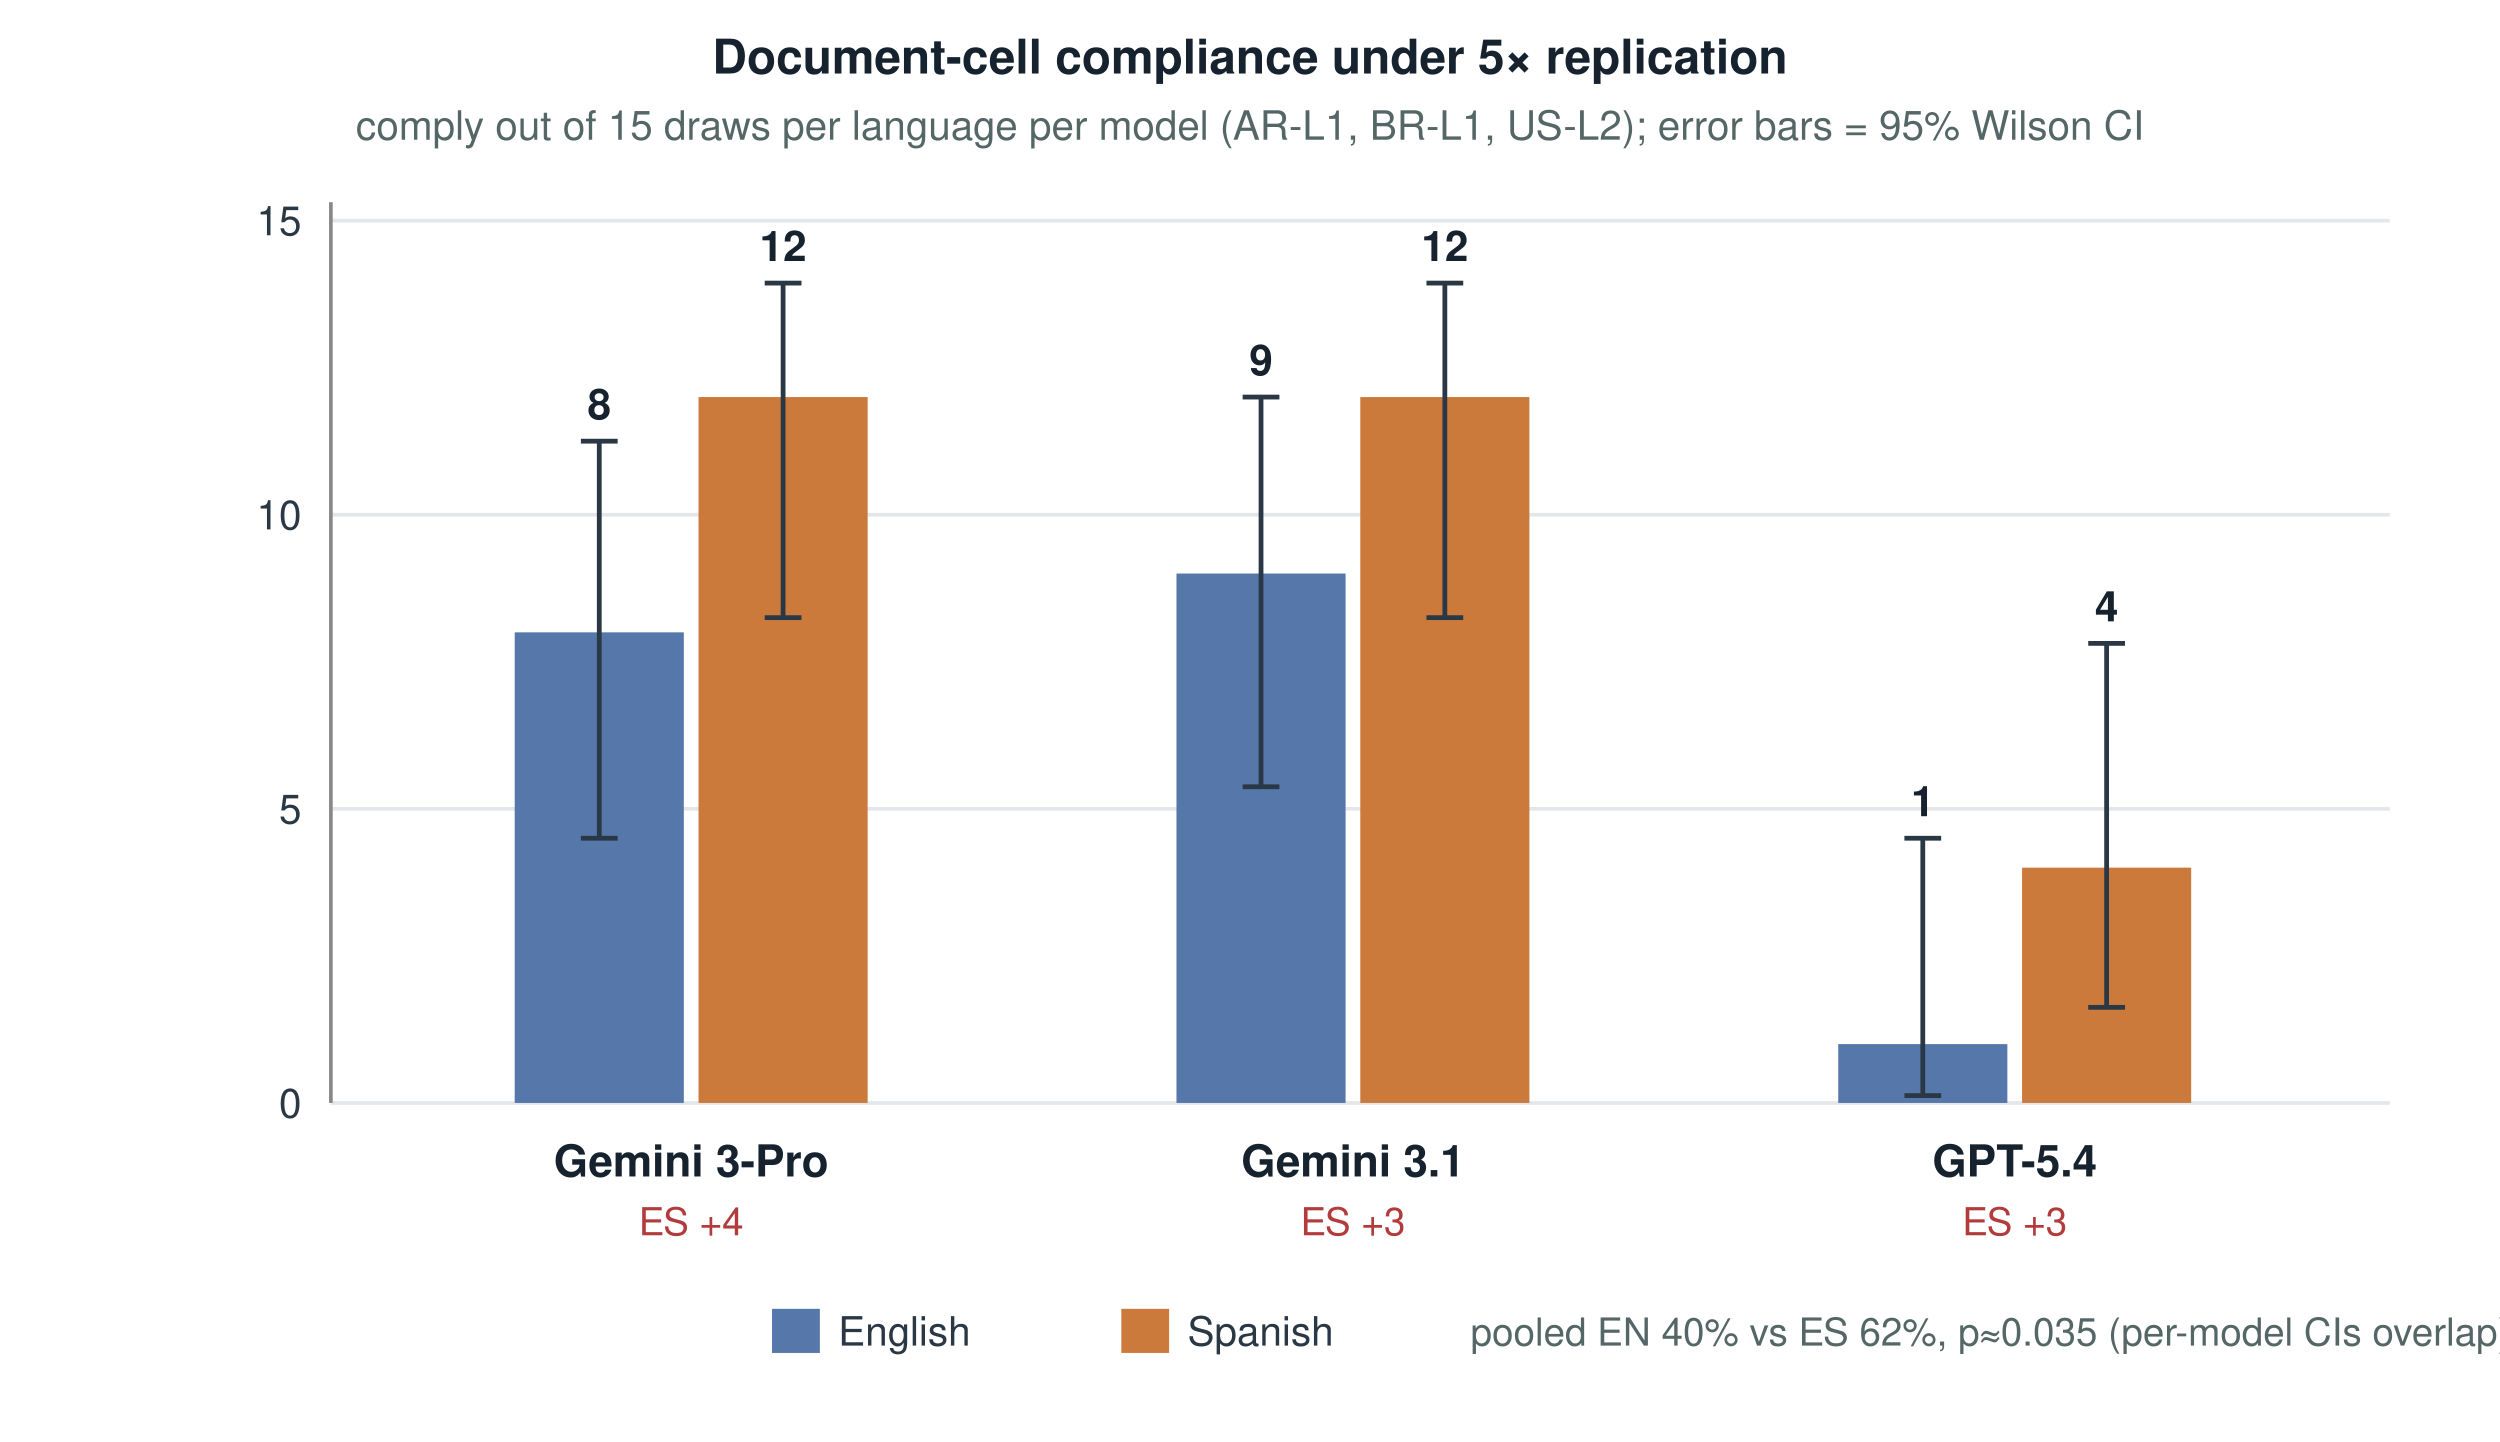
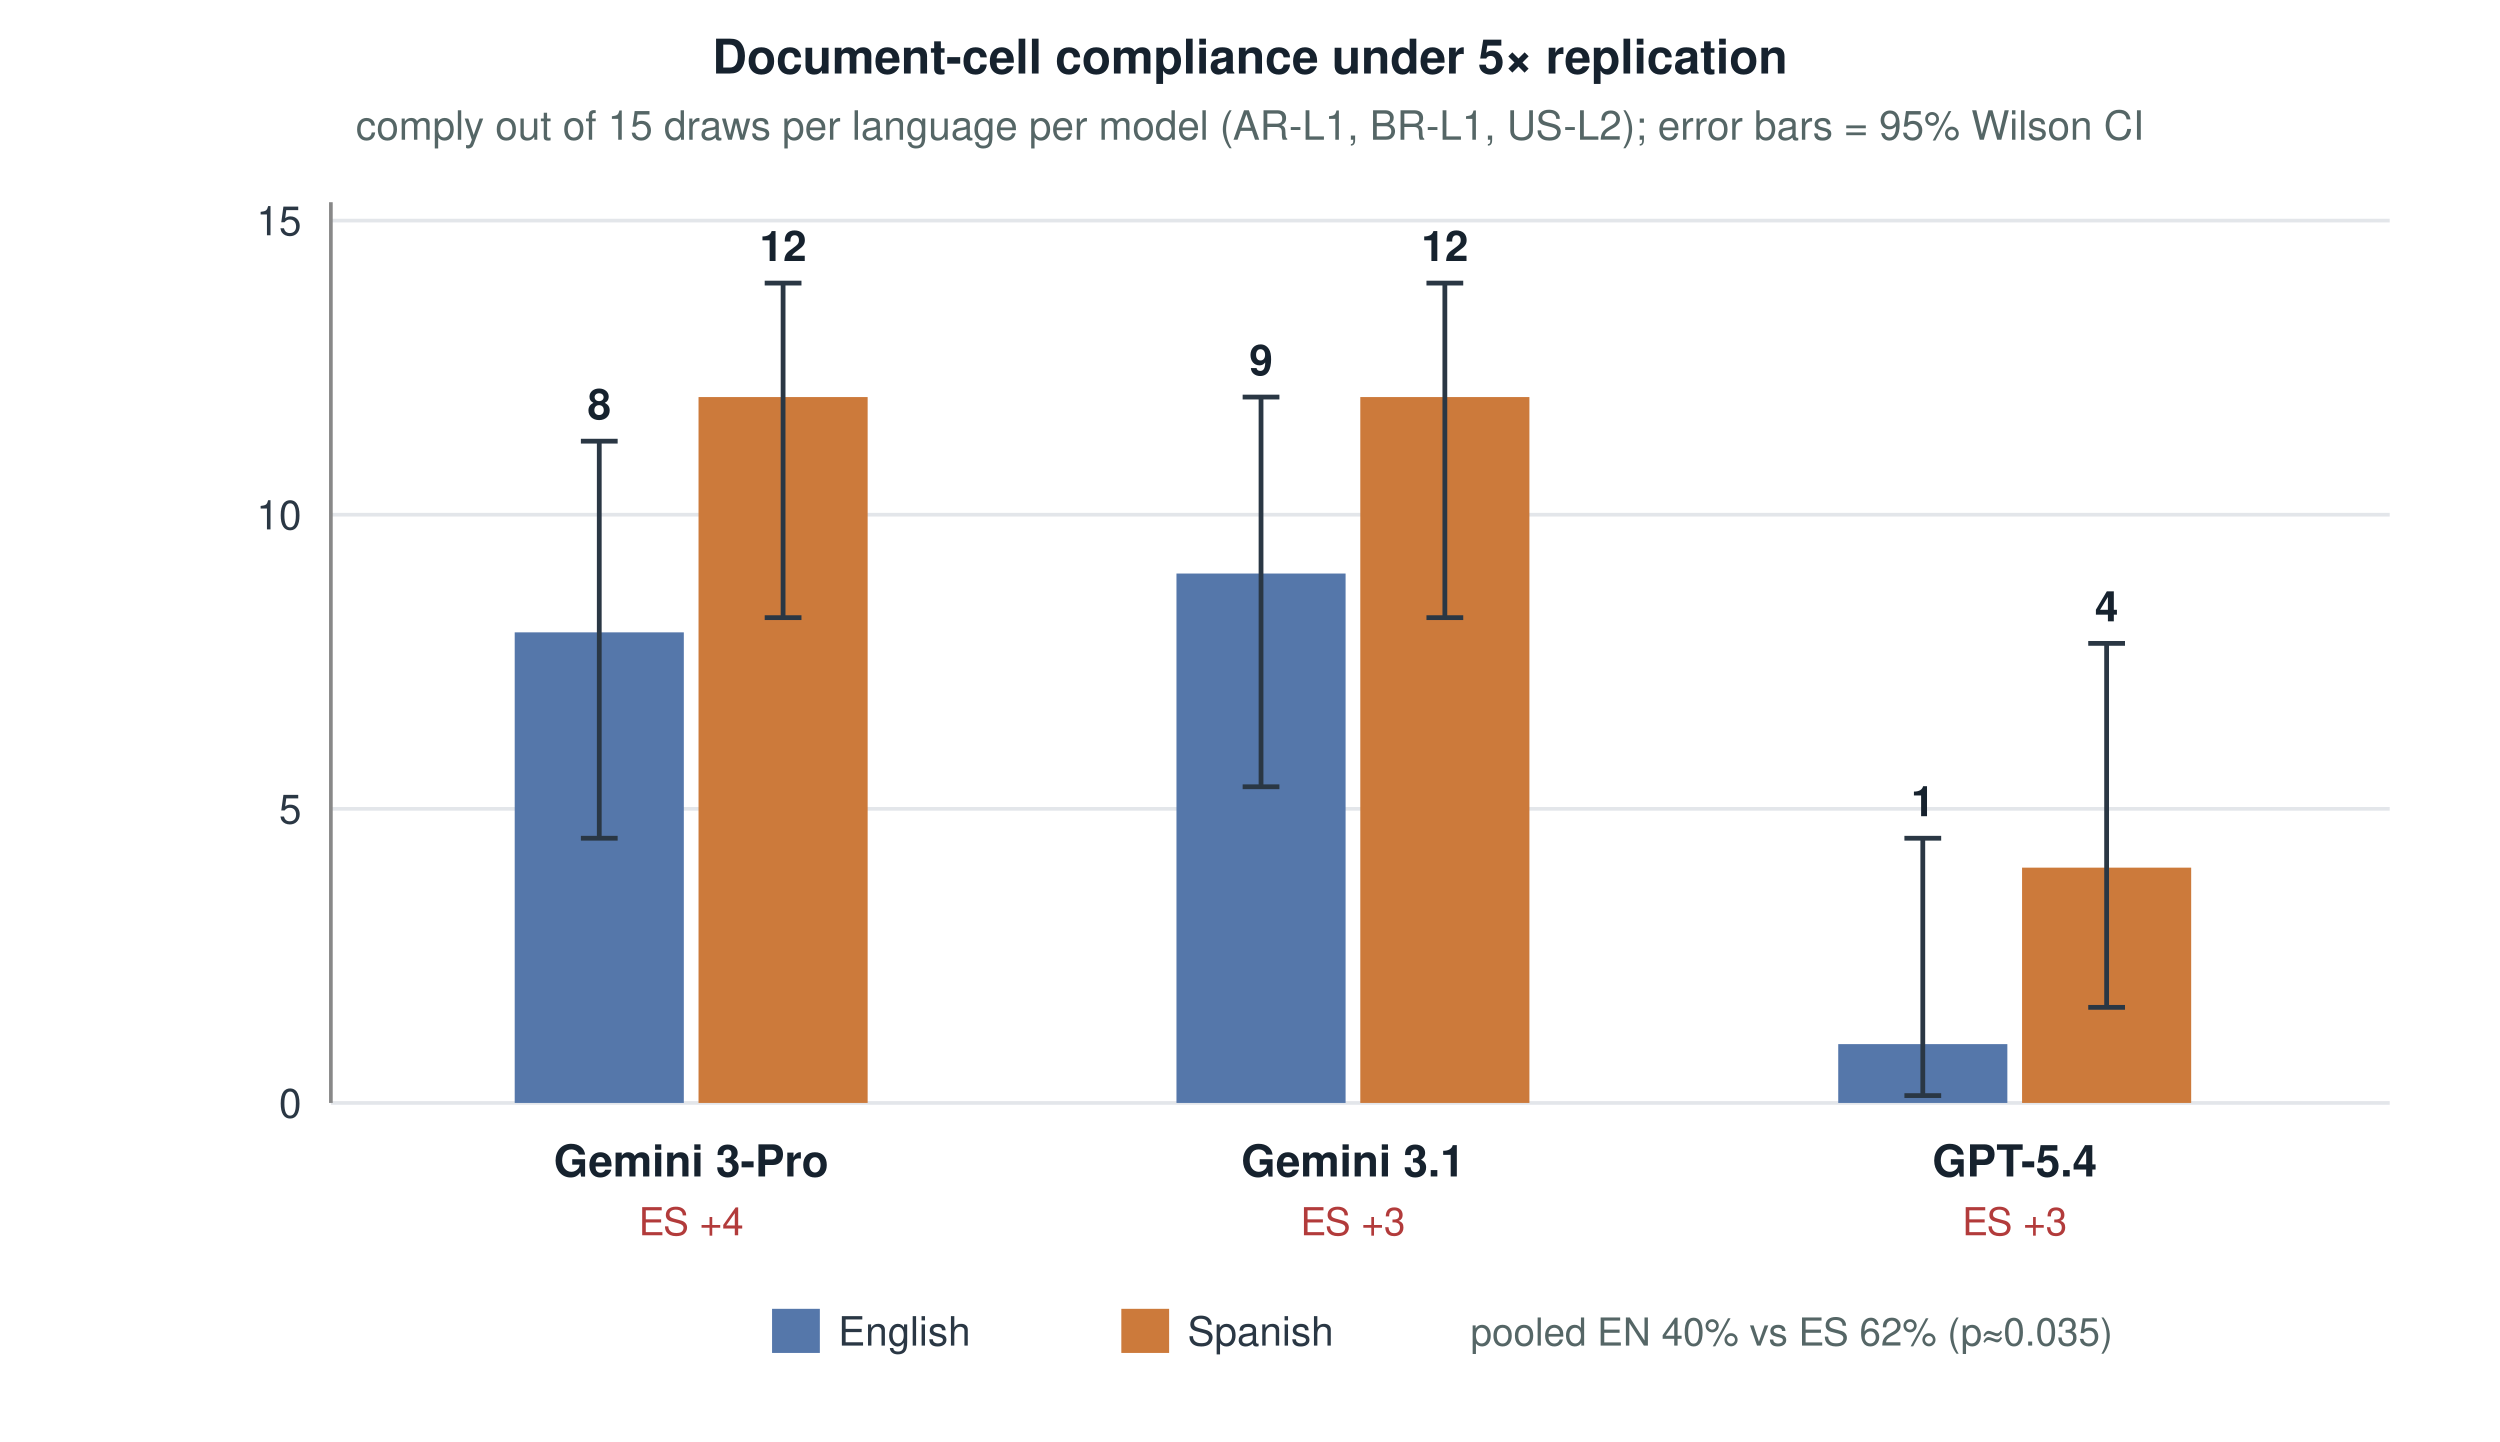
<svg xmlns="http://www.w3.org/2000/svg" viewBox="0 0 680 392" font-family="Helvetica, Arial, sans-serif">
  <text x="340" y="20" text-anchor="middle" font-size="13" font-weight="bold" fill="#16222e">Document-cell compliance under 5× replication</text>
  <text x="340" y="38" text-anchor="middle" font-size="11" fill="#566">comply out of 15 draws per language per model (AR-L1, BR-L1, US-L2); error bars = 95% Wilson CI</text>
  <g stroke="#e3e6ea" stroke-width="1">
    <line x1="90" y1="300" x2="650" y2="300" />
    <line x1="90" y1="220" x2="650" y2="220" />
    <line x1="90" y1="140" x2="650" y2="140" />
    <line x1="90" y1="60" x2="650" y2="60" />
  </g>
  <g font-size="11" fill="#2a3744">
    <text x="82" y="304" text-anchor="end">0</text>
    <text x="82" y="224" text-anchor="end">5</text>
    <text x="82" y="144" text-anchor="end">10</text>
    <text x="82" y="64" text-anchor="end">15</text>
  </g>
  <line x1="90" y1="55" x2="90" y2="300" stroke="#888" stroke-width="1" />
  <rect x="140" y="172" width="46" height="128" fill="#5577aa" />
  <rect x="190" y="108" width="46" height="192" fill="#cc7a3b" />
  <rect x="320" y="156" width="46" height="144" fill="#5577aa" />
  <rect x="370" y="108" width="46" height="192" fill="#cc7a3b" />
  <rect x="500" y="284" width="46" height="16" fill="#5577aa" />
  <rect x="550" y="236" width="46" height="64" fill="#cc7a3b" />
  <g stroke="#2a3744" stroke-width="1.3">
    <line x1="163" y1="120" x2="163" y2="228" />
    <line x1="158" y1="120" x2="168" y2="120" />
    <line x1="158" y1="228" x2="168" y2="228" />
    <line x1="213" y1="77" x2="213" y2="168" />
    <line x1="208" y1="77" x2="218" y2="77" />
    <line x1="208" y1="168" x2="218" y2="168" />
    <line x1="343" y1="108" x2="343" y2="214" />
    <line x1="338" y1="108" x2="348" y2="108" />
    <line x1="338" y1="214" x2="348" y2="214" />
    <line x1="393" y1="77" x2="393" y2="168" />
    <line x1="388" y1="77" x2="398" y2="77" />
    <line x1="388" y1="168" x2="398" y2="168" />
    <line x1="523" y1="228" x2="523" y2="298" />
    <line x1="518" y1="228" x2="528" y2="228" />
    <line x1="518" y1="298" x2="528" y2="298" />
    <line x1="573" y1="175" x2="573" y2="274" />
    <line x1="568" y1="175" x2="578" y2="175" />
    <line x1="568" y1="274" x2="578" y2="274" />
  </g>
  <g font-size="11.5" font-weight="bold" fill="#16222e" text-anchor="middle">
    <text x="163" y="114">8</text>
    <text x="213" y="71">12</text>
    <text x="343" y="102">9</text>
    <text x="393" y="71">12</text>
    <text x="523" y="222">1</text>
    <text x="573" y="169">4</text>
  </g>
  <g text-anchor="middle">
    <text x="188" y="320" font-size="12" font-weight="bold" fill="#16222e">Gemini 3-Pro</text>
    <text x="188" y="336" font-size="10.5" fill="#b23b3b">ES +4</text>
    <text x="368" y="320" font-size="12" font-weight="bold" fill="#16222e">Gemini 3.1</text>
    <text x="368" y="336" font-size="10.5" fill="#b23b3b">ES +3</text>
    <text x="548" y="320" font-size="12" font-weight="bold" fill="#16222e">GPT-5.4</text>
    <text x="548" y="336" font-size="10.5" fill="#b23b3b">ES +3</text>
  </g>
  <rect x="210" y="356" width="13" height="12" fill="#5577aa" />
  <text x="228" y="366" font-size="11" fill="#2a3744">English</text>
  <rect x="305" y="356" width="13" height="12" fill="#cc7a3b" />
  <text x="323" y="366" font-size="11" fill="#2a3744">Spanish</text>
-   <text x="400" y="366" font-size="10.5" fill="#566">pooled EN 40% vs ES 62%, p≈0.035 (per-model CIs overlap)</text>
+   <text x="400" y="366" font-size="10.5" fill="#566">pooled EN 40% vs ES 62% (p≈0.035)</text>
</svg>
